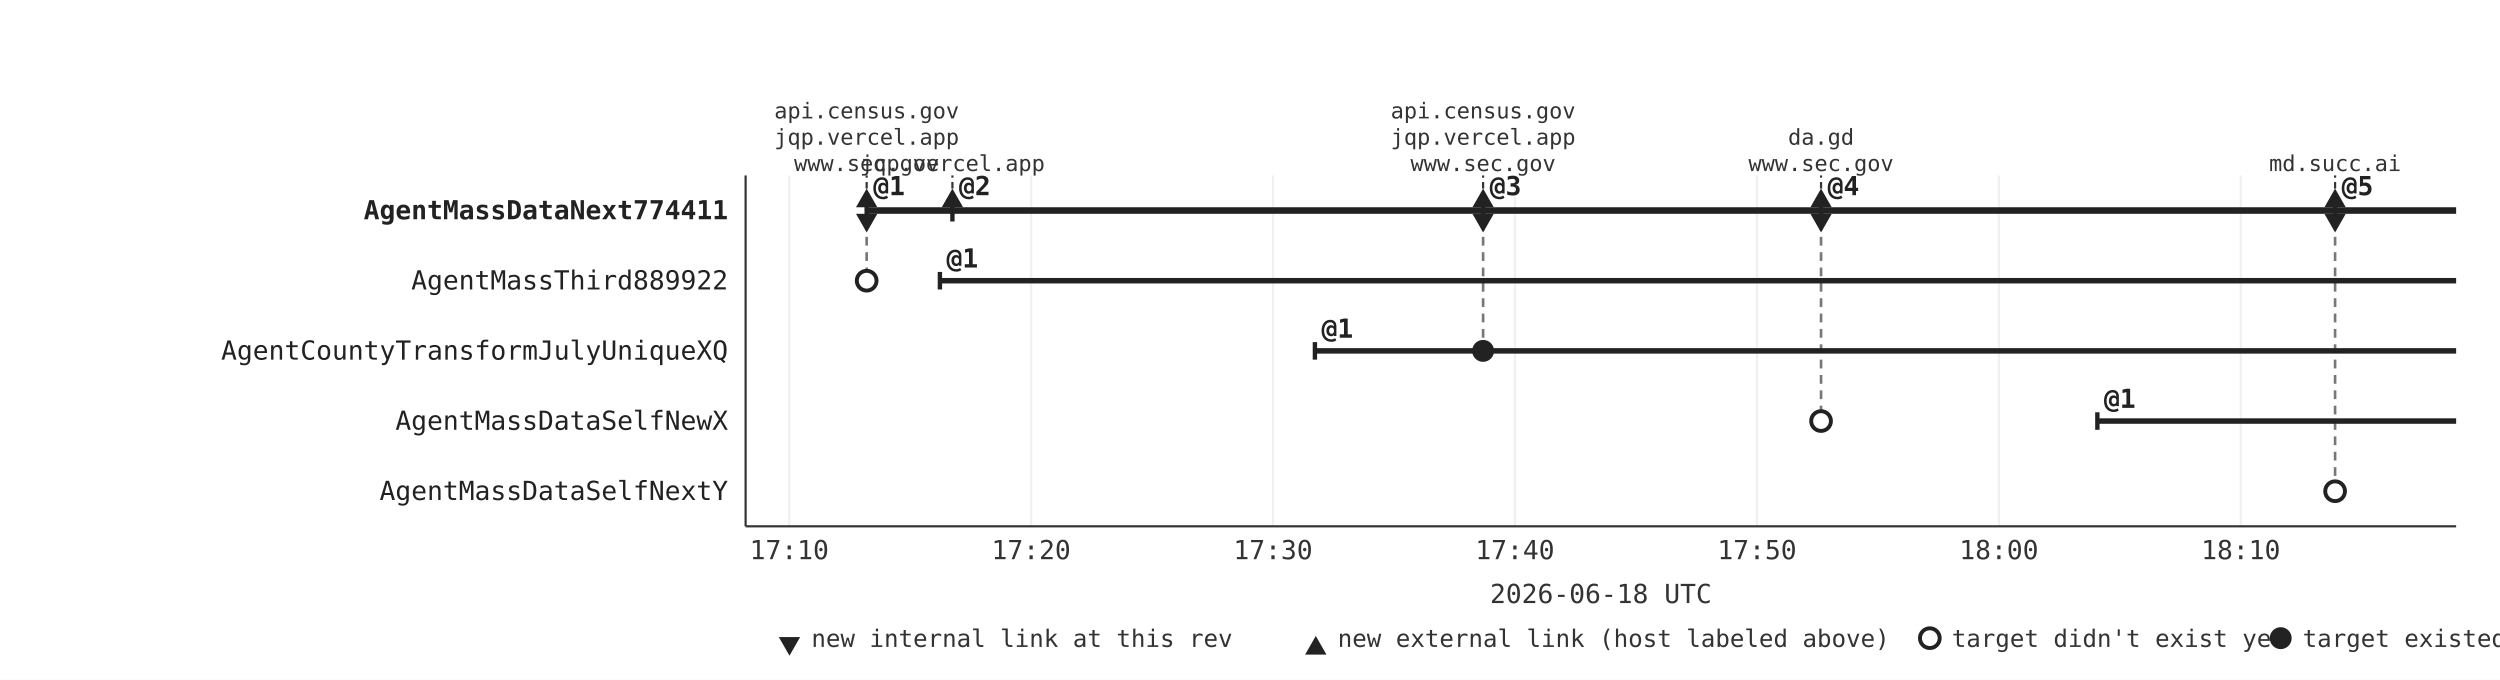
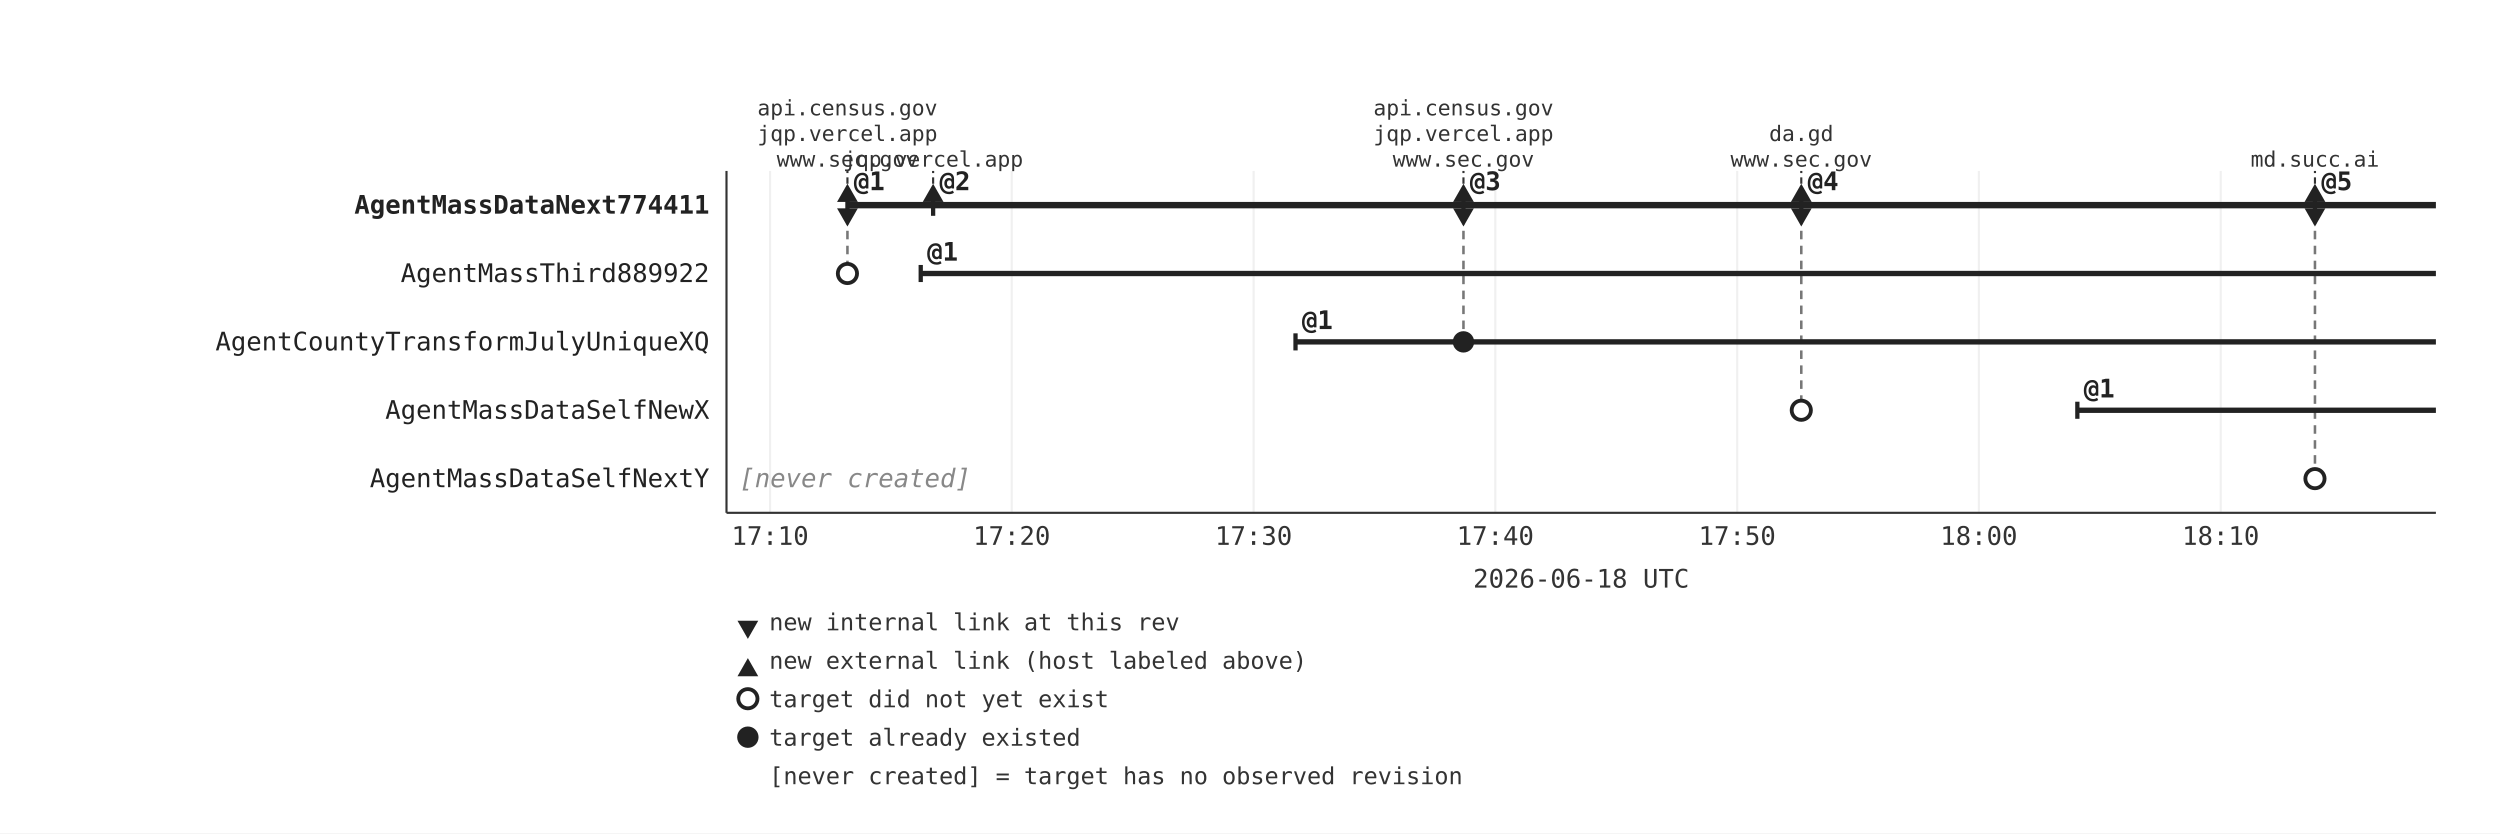
- <svg xmlns="http://www.w3.org/2000/svg" width="1140" height="310" viewBox="0 0 1140 310" font-family="monospace" font-size="12">
-   <rect x="0" y="0" width="1140" height="310" fill="#ffffff" />
-   <line x1="359.9" y1="80" x2="359.9" y2="240" stroke="#f0f0f0" stroke-width="1" />
-   <line x1="470.2" y1="80" x2="470.2" y2="240" stroke="#f0f0f0" stroke-width="1" />
-   <line x1="580.5" y1="80" x2="580.5" y2="240" stroke="#f0f0f0" stroke-width="1" />
-   <line x1="690.8" y1="80" x2="690.8" y2="240" stroke="#f0f0f0" stroke-width="1" />
-   <line x1="801.2" y1="80" x2="801.2" y2="240" stroke="#f0f0f0" stroke-width="1" />
-   <line x1="911.5" y1="80" x2="911.5" y2="240" stroke="#f0f0f0" stroke-width="1" />
-   <line x1="1021.8" y1="80" x2="1021.8" y2="240" stroke="#f0f0f0" stroke-width="1" />
-   <line x1="395.2" y1="101.0" x2="395.2" y2="128.0" stroke="#777" stroke-width="1.2" stroke-dasharray="4 3" fill="none" />
-   <line x1="676.3" y1="101.0" x2="676.3" y2="160.0" stroke="#777" stroke-width="1.2" stroke-dasharray="4 3" fill="none" />
-   <line x1="830.4" y1="101.0" x2="830.4" y2="192.0" stroke="#777" stroke-width="1.2" stroke-dasharray="4 3" fill="none" />
-   <line x1="1064.8" y1="101.0" x2="1064.8" y2="224.0" stroke="#777" stroke-width="1.2" stroke-dasharray="4 3" fill="none" />
+ <svg xmlns="http://www.w3.org/2000/svg" width="1170" height="390" viewBox="0 0 1170 390" font-family="monospace" font-size="12">
+   <rect x="0" y="0" width="1170" height="390" fill="#ffffff" />
+   <line x1="360.4" y1="80" x2="360.4" y2="240" stroke="#f0f0f0" stroke-width="1" />
+   <line x1="473.5" y1="80" x2="473.5" y2="240" stroke="#f0f0f0" stroke-width="1" />
+   <line x1="586.7" y1="80" x2="586.7" y2="240" stroke="#f0f0f0" stroke-width="1" />
+   <line x1="699.8" y1="80" x2="699.8" y2="240" stroke="#f0f0f0" stroke-width="1" />
+   <line x1="813.0" y1="80" x2="813.0" y2="240" stroke="#f0f0f0" stroke-width="1" />
+   <line x1="926.1" y1="80" x2="926.1" y2="240" stroke="#f0f0f0" stroke-width="1" />
+   <line x1="1039.3" y1="80" x2="1039.3" y2="240" stroke="#f0f0f0" stroke-width="1" />
+   <line x1="396.6" y1="101.0" x2="396.6" y2="128.0" stroke="#777" stroke-width="1.2" stroke-dasharray="4 3" fill="none" />
+   <line x1="684.9" y1="101.0" x2="684.9" y2="160.0" stroke="#777" stroke-width="1.2" stroke-dasharray="4 3" fill="none" />
+   <line x1="843.0" y1="101.0" x2="843.0" y2="192.0" stroke="#777" stroke-width="1.2" stroke-dasharray="4 3" fill="none" />
+   <line x1="1083.4" y1="101.0" x2="1083.4" y2="224.0" stroke="#777" stroke-width="1.2" stroke-dasharray="4 3" fill="none" />
  <text x="332" y="100.0" text-anchor="end" fill="#222" font-weight="bold">AgentMassDataNext774411</text>
-   <line x1="395.2" y1="96.0" x2="1120.0" y2="96.0" stroke="#222" stroke-width="3" />
+   <line x1="396.6" y1="96.0" x2="1140.0" y2="96.0" stroke="#222" stroke-width="3" />
  <text x="332" y="132.0" text-anchor="end" fill="#222">AgentMassThird889922</text>
-   <line x1="428.6" y1="128.0" x2="1120.0" y2="128.0" stroke="#222" stroke-width="2.5" />
-   <line x1="428.6" y1="124.0" x2="428.6" y2="132.0" stroke="#222" stroke-width="2" />
-   <text x="431.6" y="122.0" text-anchor="start" fill="#222" font-weight="bold">@1</text>
+   <line x1="430.9" y1="128.0" x2="1140.0" y2="128.0" stroke="#222" stroke-width="2.5" />
+   <line x1="430.9" y1="124.0" x2="430.9" y2="132.0" stroke="#222" stroke-width="2" />
+   <text x="433.9" y="122.0" text-anchor="start" fill="#222" font-weight="bold">@1</text>
  <text x="332" y="164.0" text-anchor="end" fill="#222">AgentCountyTransformJulyUniqueXQ</text>
-   <line x1="599.6" y1="160.0" x2="1120.0" y2="160.0" stroke="#222" stroke-width="2.5" />
-   <line x1="599.6" y1="156.0" x2="599.6" y2="164.0" stroke="#222" stroke-width="2" />
-   <text x="602.6" y="154.0" text-anchor="start" fill="#222" font-weight="bold">@1</text>
+   <line x1="606.3" y1="160.0" x2="1140.0" y2="160.0" stroke="#222" stroke-width="2.5" />
+   <line x1="606.3" y1="156.0" x2="606.3" y2="164.0" stroke="#222" stroke-width="2" />
+   <text x="609.3" y="154.0" text-anchor="start" fill="#222" font-weight="bold">@1</text>
  <text x="332" y="196.0" text-anchor="end" fill="#222">AgentMassDataSelfNewX</text>
-   <line x1="956.4" y1="192.0" x2="1120.0" y2="192.0" stroke="#222" stroke-width="2.5" />
-   <line x1="956.4" y1="188.0" x2="956.4" y2="196.0" stroke="#222" stroke-width="2" />
-   <text x="959.4" y="186.0" text-anchor="start" fill="#222" font-weight="bold">@1</text>
+   <line x1="972.2" y1="192.0" x2="1140.0" y2="192.0" stroke="#222" stroke-width="2.5" />
+   <line x1="972.2" y1="188.0" x2="972.2" y2="196.0" stroke="#222" stroke-width="2" />
+   <text x="975.2" y="186.0" text-anchor="start" fill="#222" font-weight="bold">@1</text>
  <text x="332" y="228.0" text-anchor="end" fill="#222">AgentMassDataSelfNextY</text>
-   <line x1="395.2" y1="91.0" x2="395.2" y2="101.0" stroke="#222" stroke-width="2" />
-   <text x="398.2" y="89.0" text-anchor="start" fill="#222" font-weight="bold">@1</text>
-   <line x1="434.3" y1="91.0" x2="434.3" y2="101.0" stroke="#222" stroke-width="2" />
-   <text x="437.3" y="89.0" text-anchor="start" fill="#222" font-weight="bold">@2</text>
-   <line x1="676.3" y1="91.0" x2="676.3" y2="101.0" stroke="#222" stroke-width="2" />
-   <text x="679.3" y="89.0" text-anchor="start" fill="#222" font-weight="bold">@3</text>
-   <line x1="830.4" y1="91.0" x2="830.4" y2="101.0" stroke="#222" stroke-width="2" />
-   <text x="833.4" y="89.0" text-anchor="start" fill="#222" font-weight="bold">@4</text>
-   <line x1="1064.8" y1="91.0" x2="1064.8" y2="101.0" stroke="#222" stroke-width="2" />
-   <text x="1067.8" y="89.0" text-anchor="start" fill="#222" font-weight="bold">@5</text>
-   <polygon points="391.2,98.0 399.2,98.0 395.2,105.0" fill="#222" stroke="#222" />
-   <polygon points="672.3,98.0 680.3,98.0 676.3,105.0" fill="#222" stroke="#222" />
-   <polygon points="826.4,98.0 834.4,98.0 830.4,105.0" fill="#222" stroke="#222" />
-   <polygon points="1060.8,98.0 1068.8,98.0 1064.8,105.0" fill="#222" stroke="#222" />
-   <line x1="395.2" y1="86.0" x2="395.2" y2="80.0" stroke="#333" stroke-width="1" stroke-dasharray="3 2" />
-   <text x="395.2" y="54.0" text-anchor="middle" fill="#333" font-size="10">api.census.gov</text>
-   <text x="395.2" y="66.0" text-anchor="middle" fill="#333" font-size="10">jqp.vercel.app</text>
-   <text x="395.2" y="78.0" text-anchor="middle" fill="#333" font-size="10">www.sec.gov</text>
-   <polygon points="391.2,94.0 399.2,94.0 395.2,87.0" fill="#222" stroke="#222" />
-   <line x1="434.3" y1="86.0" x2="434.3" y2="80.0" stroke="#333" stroke-width="1" stroke-dasharray="3 2" />
-   <text x="434.3" y="78.0" text-anchor="middle" fill="#333" font-size="10">jqp.vercel.app</text>
-   <polygon points="430.3,94.0 438.3,94.0 434.3,87.0" fill="#222" stroke="#222" />
-   <line x1="676.3" y1="86.0" x2="676.3" y2="80.0" stroke="#333" stroke-width="1" stroke-dasharray="3 2" />
-   <text x="676.3" y="54.0" text-anchor="middle" fill="#333" font-size="10">api.census.gov</text>
-   <text x="676.3" y="66.0" text-anchor="middle" fill="#333" font-size="10">jqp.vercel.app</text>
-   <text x="676.3" y="78.0" text-anchor="middle" fill="#333" font-size="10">www.sec.gov</text>
-   <polygon points="672.3,94.0 680.3,94.0 676.3,87.0" fill="#222" stroke="#222" />
-   <line x1="830.4" y1="86.0" x2="830.4" y2="80.0" stroke="#333" stroke-width="1" stroke-dasharray="3 2" />
-   <text x="830.4" y="66.0" text-anchor="middle" fill="#333" font-size="10">da.gd</text>
-   <text x="830.4" y="78.0" text-anchor="middle" fill="#333" font-size="10">www.sec.gov</text>
-   <polygon points="826.4,94.0 834.4,94.0 830.4,87.0" fill="#222" stroke="#222" />
-   <line x1="1064.8" y1="86.0" x2="1064.8" y2="80.0" stroke="#333" stroke-width="1" stroke-dasharray="3 2" />
-   <text x="1064.8" y="78.0" text-anchor="middle" fill="#333" font-size="10">md.succ.ai</text>
-   <polygon points="1060.8,94.0 1068.8,94.0 1064.8,87.0" fill="#222" stroke="#222" />
-   <circle cx="395.2" cy="128.0" r="4.5" fill="#fff" stroke="#222" stroke-width="1.8" />
-   <circle cx="676.3" cy="160.0" r="4.5" fill="#222" stroke="#222" stroke-width="1" />
-   <circle cx="830.4" cy="192.0" r="4.5" fill="#fff" stroke="#222" stroke-width="1.8" />
-   <circle cx="1064.8" cy="224.0" r="4.5" fill="#fff" stroke="#222" stroke-width="1.8" />
+   <text x="346" y="228.0" text-anchor="start" fill="#888" font-style="italic">[never created]</text>
+   <line x1="396.6" y1="91.0" x2="396.6" y2="101.0" stroke="#222" stroke-width="2" />
+   <text x="399.6" y="89.0" text-anchor="start" fill="#222" font-weight="bold">@1</text>
+   <line x1="436.7" y1="91.0" x2="436.7" y2="101.0" stroke="#222" stroke-width="2" />
+   <text x="439.7" y="89.0" text-anchor="start" fill="#222" font-weight="bold">@2</text>
+   <line x1="684.9" y1="91.0" x2="684.9" y2="101.0" stroke="#222" stroke-width="2" />
+   <text x="687.9" y="89.0" text-anchor="start" fill="#222" font-weight="bold">@3</text>
+   <line x1="843.0" y1="91.0" x2="843.0" y2="101.0" stroke="#222" stroke-width="2" />
+   <text x="846.0" y="89.0" text-anchor="start" fill="#222" font-weight="bold">@4</text>
+   <line x1="1083.4" y1="91.0" x2="1083.4" y2="101.0" stroke="#222" stroke-width="2" />
+   <text x="1086.4" y="89.0" text-anchor="start" fill="#222" font-weight="bold">@5</text>
+   <polygon points="392.6,98.0 400.6,98.0 396.6,105.0" fill="#222" stroke="#222" />
+   <polygon points="680.9,98.0 688.9,98.0 684.9,105.0" fill="#222" stroke="#222" />
+   <polygon points="839.0,98.0 847.0,98.0 843.0,105.0" fill="#222" stroke="#222" />
+   <polygon points="1079.4,98.0 1087.4,98.0 1083.4,105.0" fill="#222" stroke="#222" />
+   <line x1="396.6" y1="86.0" x2="396.6" y2="80.0" stroke="#333" stroke-width="1" stroke-dasharray="3 2" />
+   <text x="396.6" y="54.0" text-anchor="middle" fill="#333" font-size="10">api.census.gov</text>
+   <text x="396.6" y="66.0" text-anchor="middle" fill="#333" font-size="10">jqp.vercel.app</text>
+   <text x="396.6" y="78.0" text-anchor="middle" fill="#333" font-size="10">www.sec.gov</text>
+   <polygon points="392.6,94.0 400.6,94.0 396.6,87.0" fill="#222" stroke="#222" />
+   <line x1="436.7" y1="86.0" x2="436.7" y2="80.0" stroke="#333" stroke-width="1" stroke-dasharray="3 2" />
+   <text x="436.7" y="78.0" text-anchor="middle" fill="#333" font-size="10">jqp.vercel.app</text>
+   <polygon points="432.7,94.0 440.7,94.0 436.7,87.0" fill="#222" stroke="#222" />
+   <line x1="684.9" y1="86.0" x2="684.9" y2="80.0" stroke="#333" stroke-width="1" stroke-dasharray="3 2" />
+   <text x="684.9" y="54.0" text-anchor="middle" fill="#333" font-size="10">api.census.gov</text>
+   <text x="684.9" y="66.0" text-anchor="middle" fill="#333" font-size="10">jqp.vercel.app</text>
+   <text x="684.9" y="78.0" text-anchor="middle" fill="#333" font-size="10">www.sec.gov</text>
+   <polygon points="680.9,94.0 688.9,94.0 684.9,87.0" fill="#222" stroke="#222" />
+   <line x1="843.0" y1="86.0" x2="843.0" y2="80.0" stroke="#333" stroke-width="1" stroke-dasharray="3 2" />
+   <text x="843.0" y="66.0" text-anchor="middle" fill="#333" font-size="10">da.gd</text>
+   <text x="843.0" y="78.0" text-anchor="middle" fill="#333" font-size="10">www.sec.gov</text>
+   <polygon points="839.0,94.0 847.0,94.0 843.0,87.0" fill="#222" stroke="#222" />
+   <line x1="1083.4" y1="86.0" x2="1083.4" y2="80.0" stroke="#333" stroke-width="1" stroke-dasharray="3 2" />
+   <text x="1083.4" y="78.0" text-anchor="middle" fill="#333" font-size="10">md.succ.ai</text>
+   <polygon points="1079.4,94.0 1087.4,94.0 1083.4,87.0" fill="#222" stroke="#222" />
+   <circle cx="396.6" cy="128.0" r="4.5" fill="#fff" stroke="#222" stroke-width="1.8" />
+   <circle cx="684.9" cy="160.0" r="4.5" fill="#222" stroke="#222" stroke-width="1" />
+   <circle cx="843.0" cy="192.0" r="4.5" fill="#fff" stroke="#222" stroke-width="1.8" />
+   <circle cx="1083.4" cy="224.0" r="4.5" fill="#fff" stroke="#222" stroke-width="1.8" />
  <line x1="340" y1="80" x2="340" y2="240" stroke="#333" stroke-width="1" />
-   <line x1="340" y1="240" x2="1120" y2="240" stroke="#333" stroke-width="1" />
-   <text x="359.9" y="255" text-anchor="middle" fill="#333">17:10</text>
-   <text x="470.2" y="255" text-anchor="middle" fill="#333">17:20</text>
-   <text x="580.5" y="255" text-anchor="middle" fill="#333">17:30</text>
-   <text x="690.8" y="255" text-anchor="middle" fill="#333">17:40</text>
-   <text x="801.2" y="255" text-anchor="middle" fill="#333">17:50</text>
-   <text x="911.5" y="255" text-anchor="middle" fill="#333">18:00</text>
-   <text x="1021.8" y="255" text-anchor="middle" fill="#333">18:10</text>
-   <text x="730.0" y="275" text-anchor="middle" fill="#333">2026-06-18 UTC</text>
-   <polygon points="356.0,291.0 364.0,291.0 360.0,298.0" fill="#222" stroke="#222" />
-   <text x="370" y="295" fill="#333" font-size="11">new internal link at this rev</text>
-   <polygon points="596.0,298.0 604.0,298.0 600.0,291.0" fill="#222" stroke="#222" />
-   <text x="610" y="295" fill="#333" font-size="11">new external link (host labeled above)</text>
-   <circle cx="880" cy="291" r="4.5" fill="#fff" stroke="#222" stroke-width="1.8" />
-   <text x="890" y="295" fill="#333" font-size="11">target didn't exist yet</text>
-   <circle cx="1040" cy="291" r="4.5" fill="#222" stroke="#222" />
-   <text x="1050" y="295" fill="#333" font-size="11">target existed</text>
+   <line x1="340" y1="240" x2="1140" y2="240" stroke="#333" stroke-width="1" />
+   <text x="360.4" y="255" text-anchor="middle" fill="#333">17:10</text>
+   <text x="473.5" y="255" text-anchor="middle" fill="#333">17:20</text>
+   <text x="586.7" y="255" text-anchor="middle" fill="#333">17:30</text>
+   <text x="699.8" y="255" text-anchor="middle" fill="#333">17:40</text>
+   <text x="813.0" y="255" text-anchor="middle" fill="#333">17:50</text>
+   <text x="926.1" y="255" text-anchor="middle" fill="#333">18:00</text>
+   <text x="1039.3" y="255" text-anchor="middle" fill="#333">18:10</text>
+   <text x="740.0" y="275" text-anchor="middle" fill="#333">2026-06-18 UTC</text>
+   <polygon points="346.0,291.0 354.0,291.0 350.0,298.0" fill="#222" stroke="#222" />
+   <text x="360" y="295" fill="#333" font-size="11">new internal link at this rev</text>
+   <polygon points="346.0,316.0 354.0,316.0 350.0,309.0" fill="#222" stroke="#222" />
+   <text x="360" y="313" fill="#333" font-size="11">new external link (host labeled above)</text>
+   <circle cx="350" cy="327" r="4.5" fill="#fff" stroke="#222" stroke-width="1.8" />
+   <text x="360" y="331" fill="#333" font-size="11">target did not yet exist</text>
+   <circle cx="350" cy="345" r="4.5" fill="#222" stroke="#222" />
+   <text x="360" y="349" fill="#333" font-size="11">target already existed</text>
+   <text x="360" y="367" fill="#333" font-size="11">[never created] = target has no observed revision</text>
</svg>
